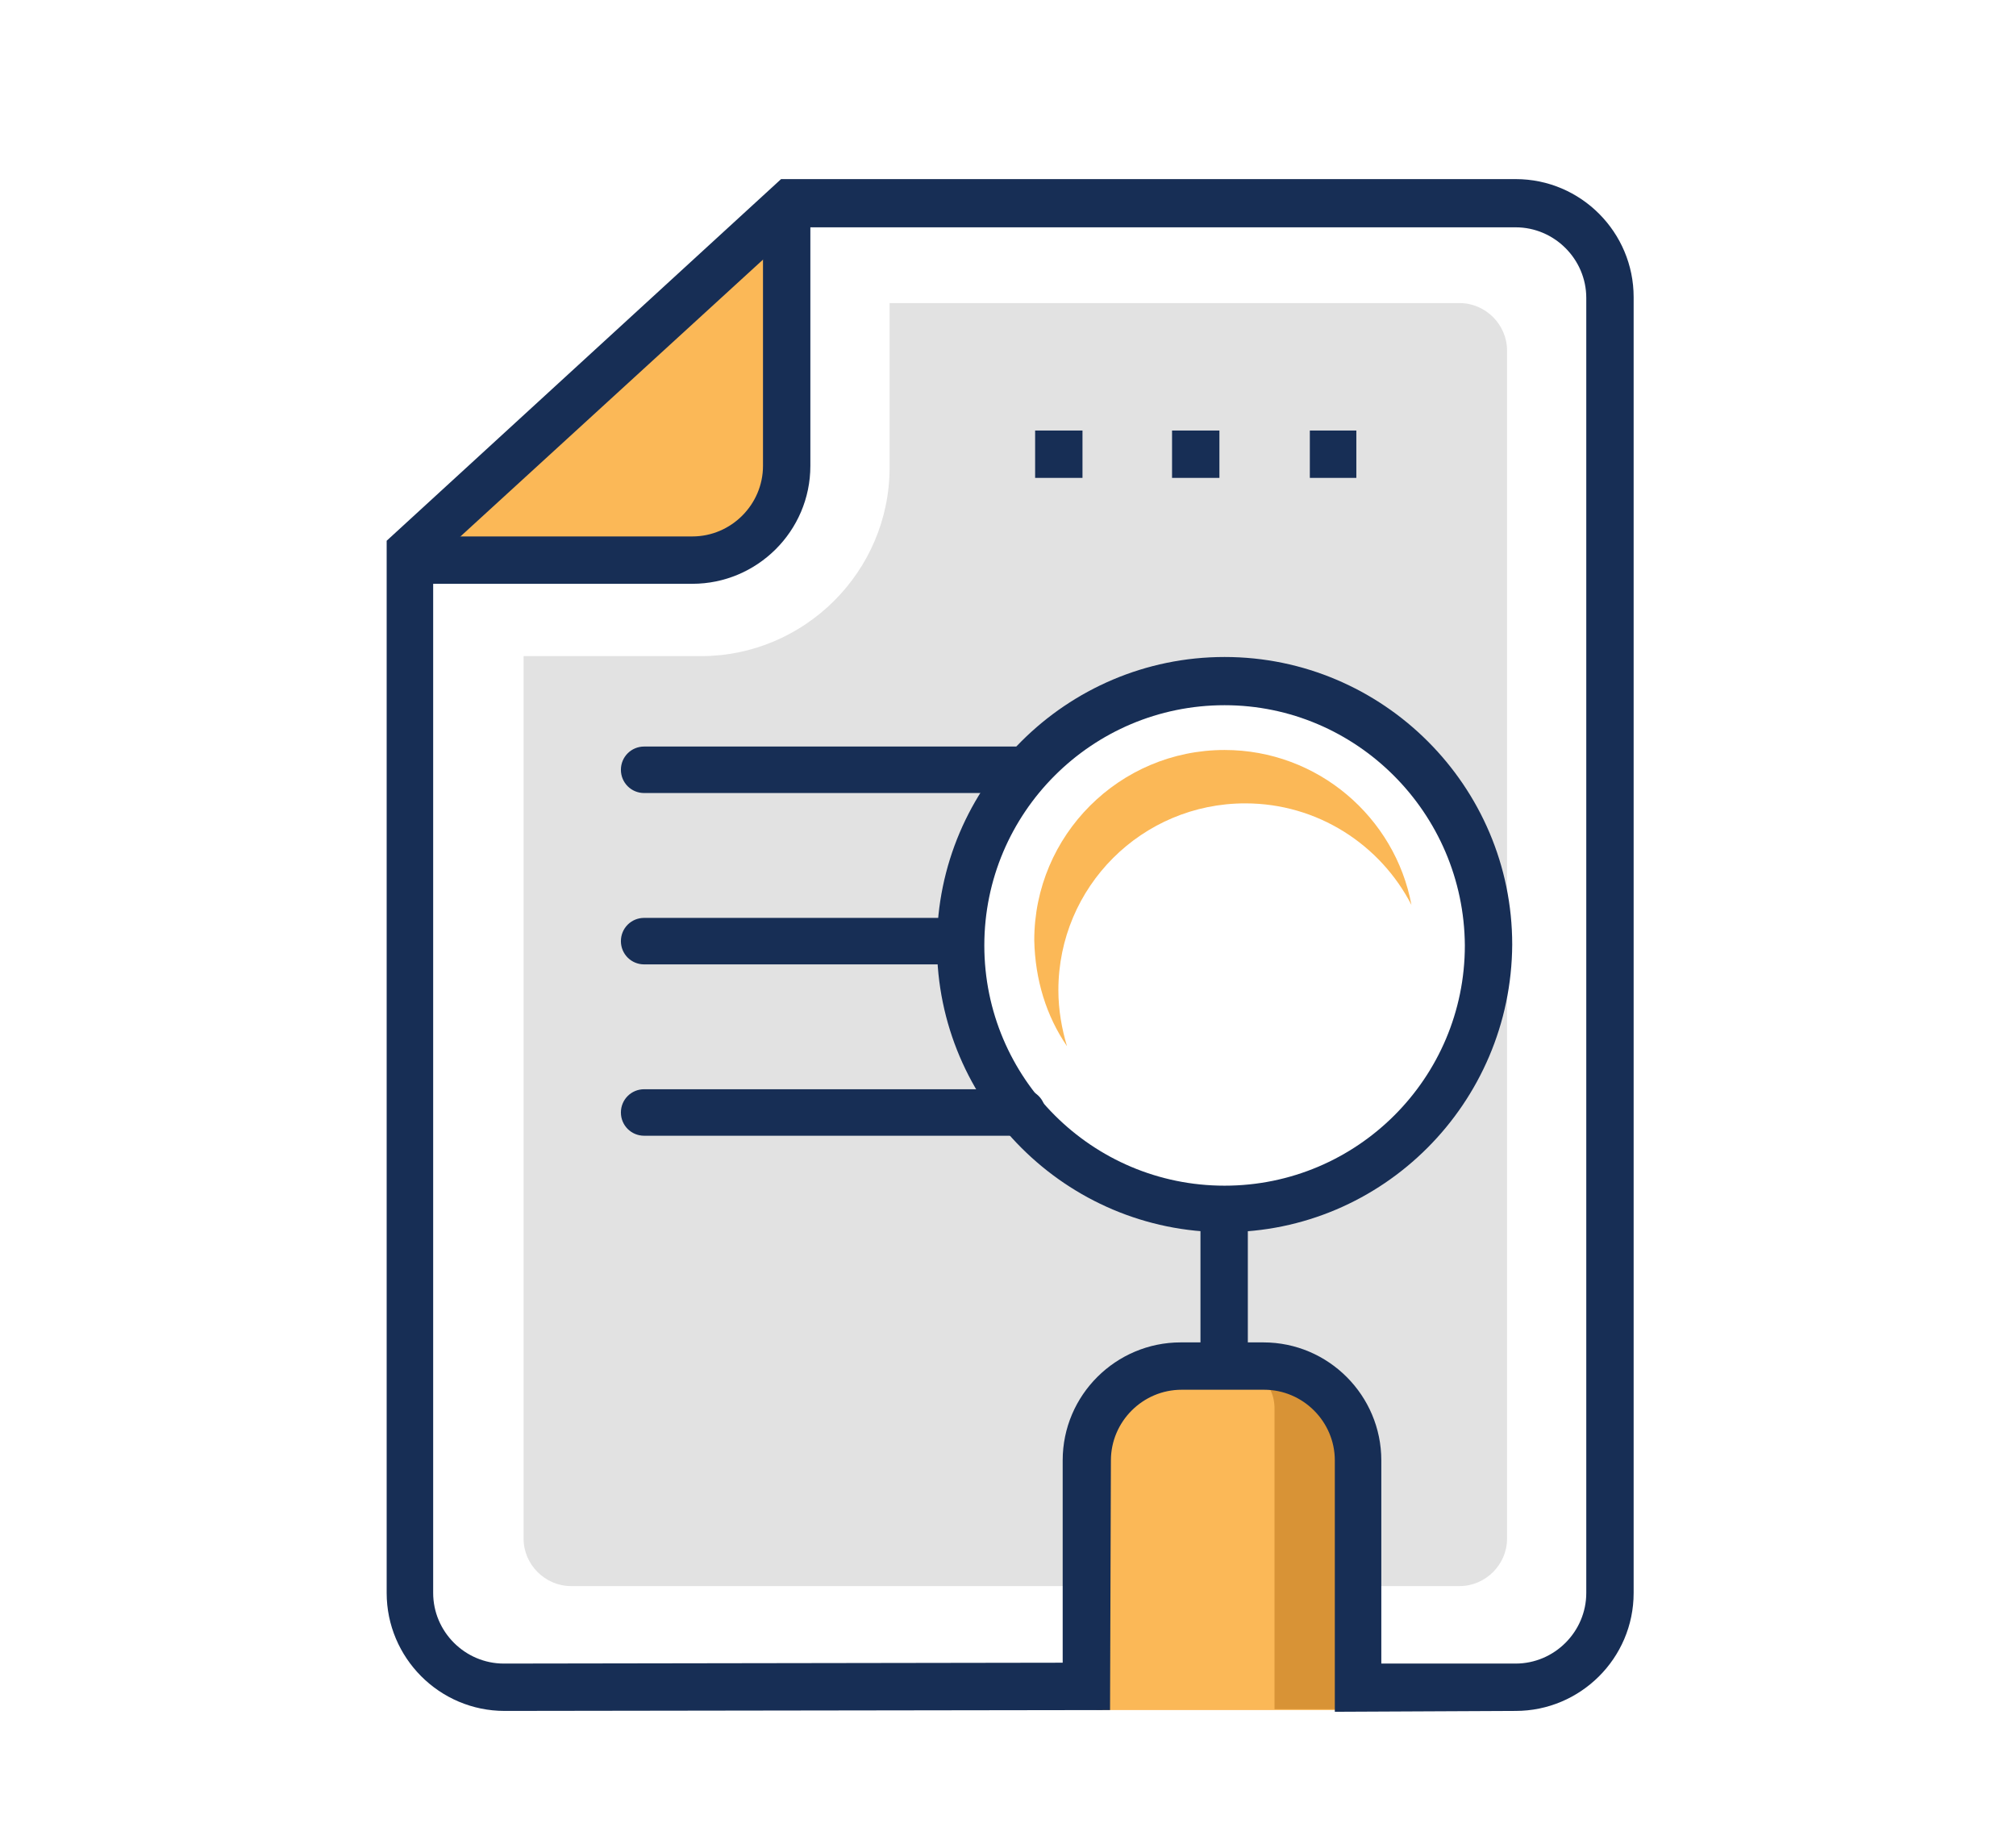
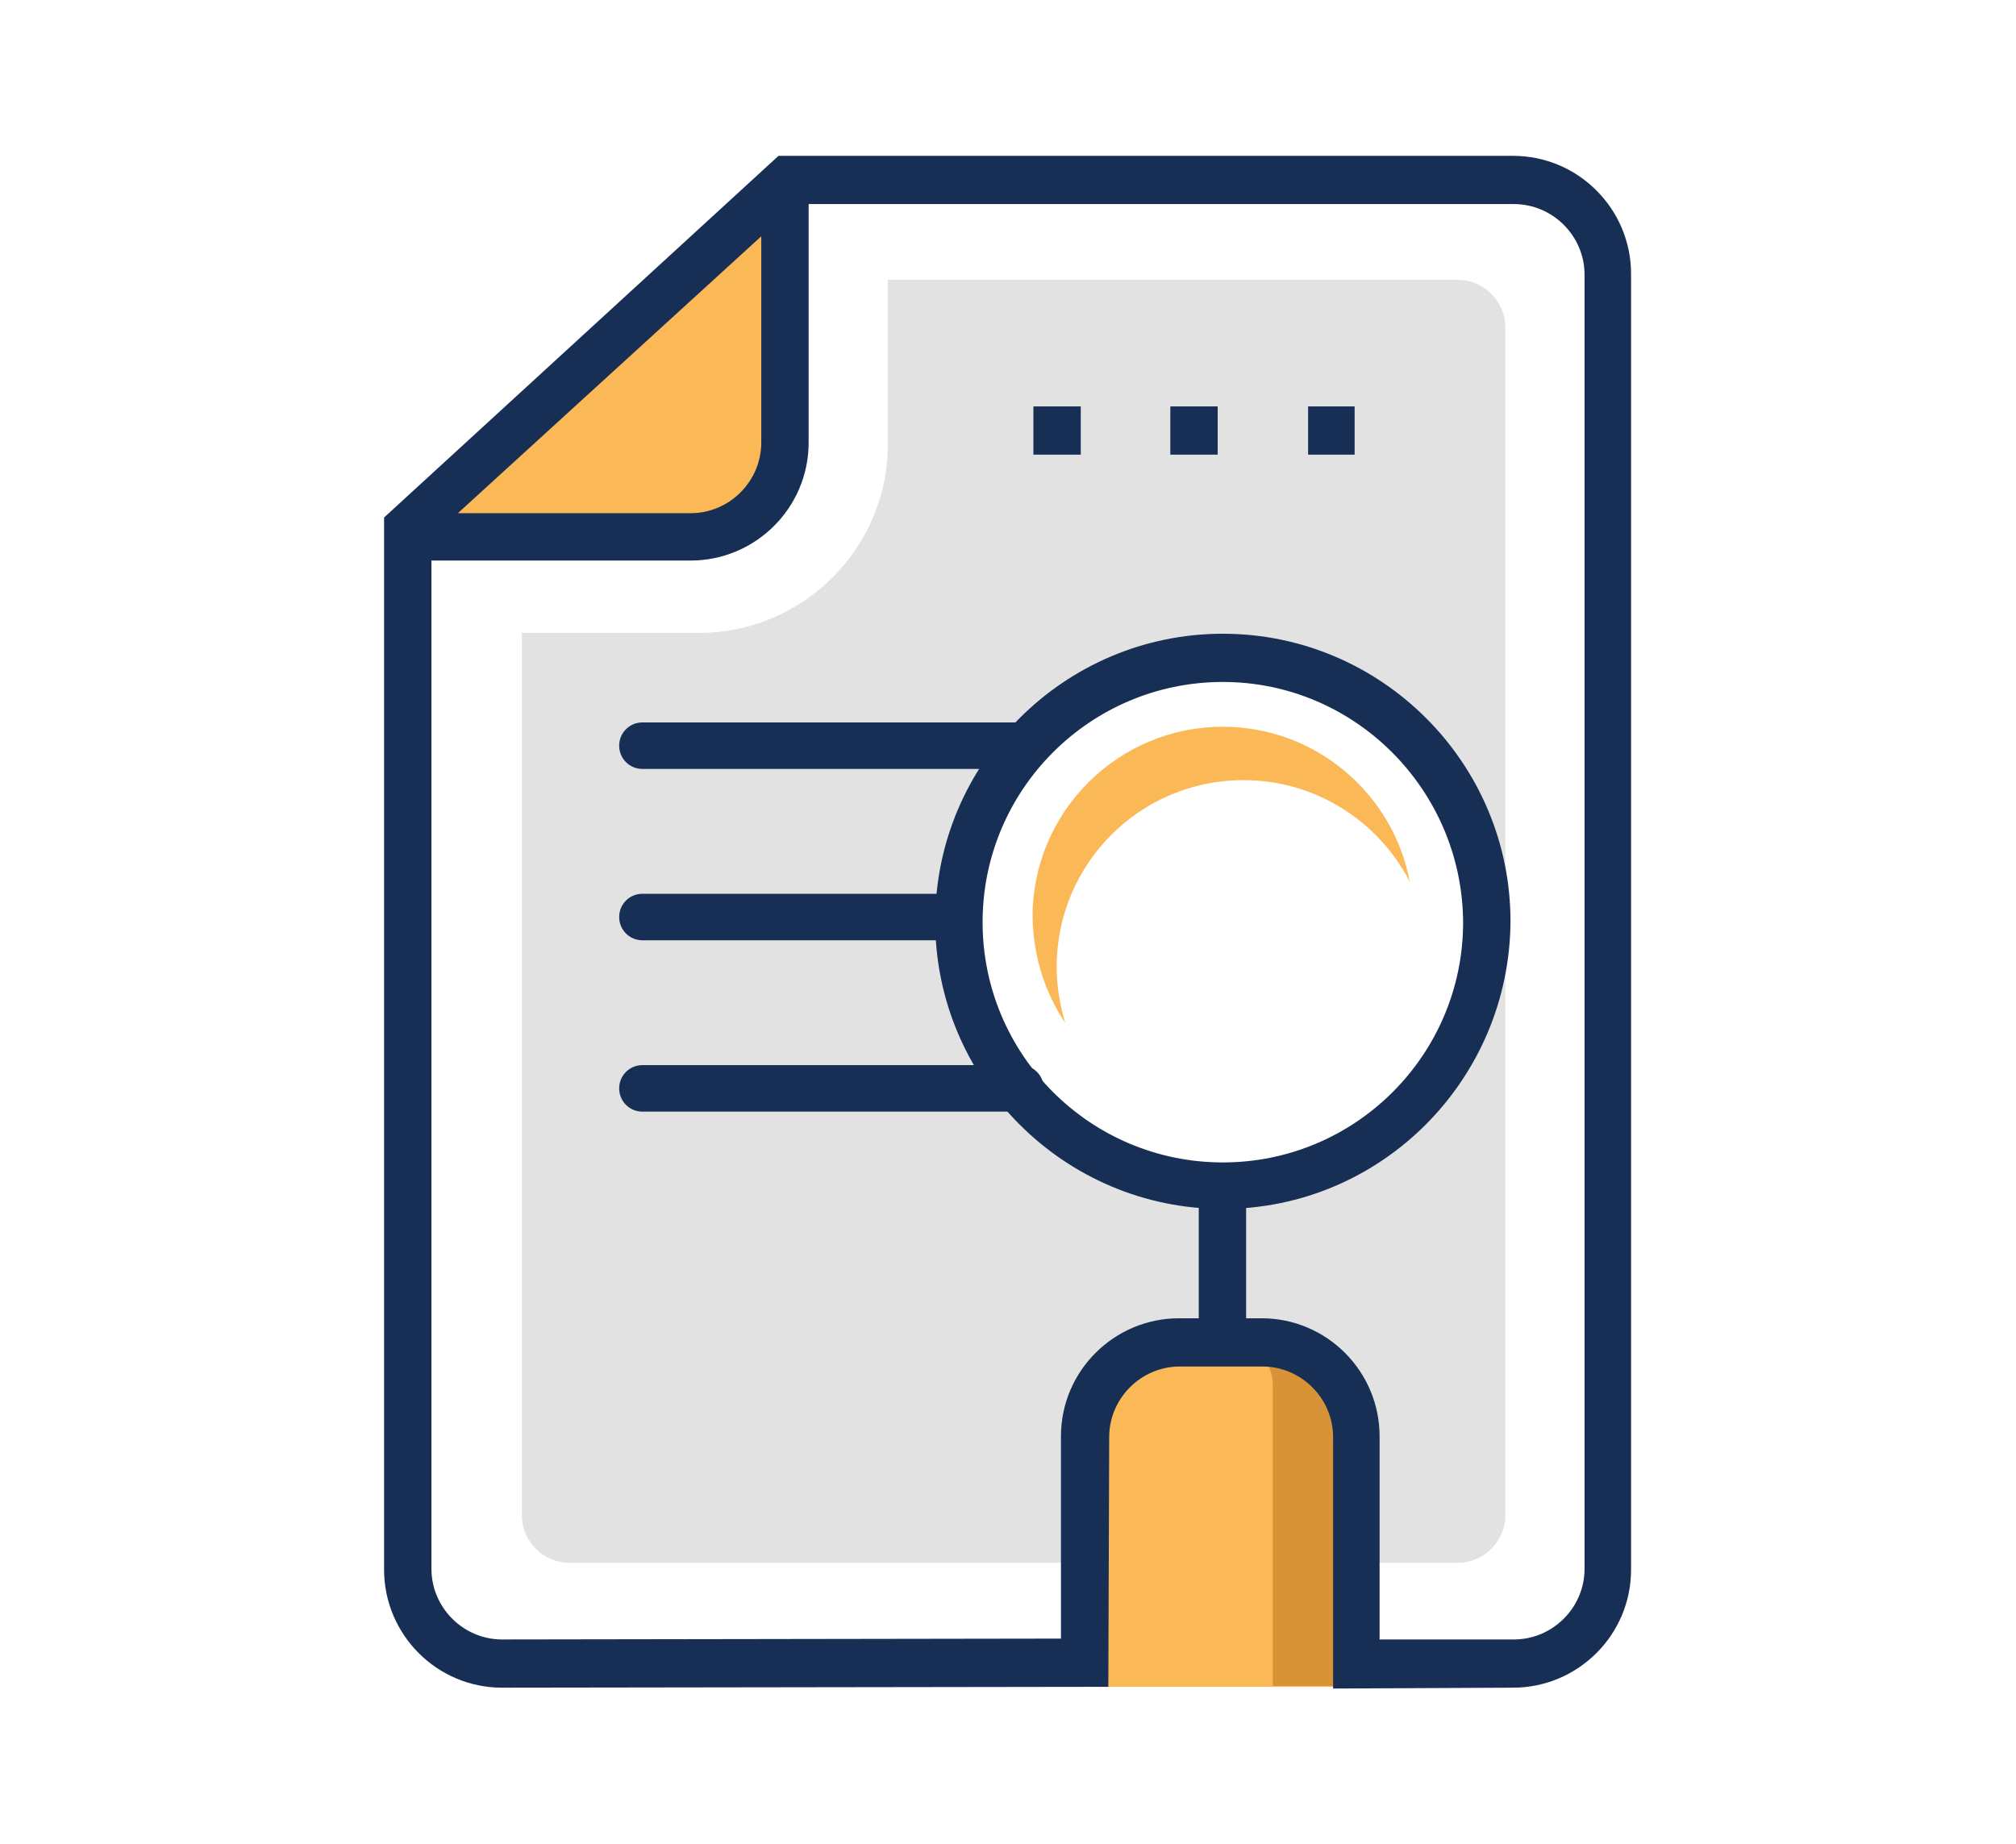
<svg xmlns="http://www.w3.org/2000/svg" version="1.1" id="Layer_1" x="0px" y="0px" viewBox="0 0 234.1 214.1" style="enable-background:new 0 0 234.1 214.1;" xml:space="preserve">
  <style type="text/css">
	.st0{fill:#FBB857;}
	.st1{fill:#D89336;}
	.st2{fill:#E2E2E2;}
	.st3{fill:#172E55;}
</style>
  <g>
-     <path class="st0" d="M156.8,198.6v-32.9c0-3.7-4.9-6.8-10.9-6.8h-7.7c-6,0-10.9,3-10.9,6.8v32.9H156.8z" />
-     <path class="st1" d="M148,198.5h7.5v-33.2c0-2.8-2.3-5.1-5.1-5.1c-1.1,0-2.1,0.4-3,1c0.4,0.7,0.6,1.5,0.6,2.4V198.5z" />
-     <path class="st2" d="M169.5,35.2h-66.2v19.1c0,12.1-9.9,21.9-21.9,21.9H60.8v102.5c0,3,2.5,5.5,5.5,5.5h61v-22.3h5.8v-2.2h18.2v2.2   h5v22.3h13.2c3,0,5.5-2.5,5.5-5.5v-138C175,37.7,172.5,35.2,169.5,35.2z M141.9,139c-16.3,0-29.5-13.2-29.5-29.5S125.7,80,141.9,80   c16.3,0,29.5,13.2,29.5,29.5S158.2,139,141.9,139z" />
-     <path class="st0" d="M91.7,25.8L49.3,64.2l27.9,0.9c0,0,14.6-0.9,14.6-13.5S91.7,25.8,91.7,25.8z" />
-     <path class="st3" d="M80.4,67.8H47.5v-5.5h32.9c4.5,0,8.2-3.7,8.2-8.2v-30h5.5v30C94.1,61.7,87.9,67.8,80.4,67.8z" />
-     <path class="st3" d="M142.2,143.1c-18.4,0-33.4-15-33.4-33.4c0-18.4,15-33.4,33.4-33.4s33.4,15,33.4,33.4   C175.5,128.1,160.6,143.1,142.2,143.1z M142.2,81.9c-15.4,0-27.9,12.5-27.9,27.9c0,15.4,12.5,27.9,27.9,27.9   c15.4,0,27.9-12.5,27.9-27.9C170,94.4,157.5,81.9,142.2,81.9z" />
-     <rect x="139.4" y="141.3" class="st3" width="5.5" height="16.9" />
-     <path class="st3" d="M155,198.8v-29.2c0-4.5-3.7-8.2-8.2-8.2h-9.6c-4.5,0-8.2,3.7-8.2,8.2l-0.1,29l-70.3,0.1   c-7.6,0-13.7-6.2-13.7-13.7V62.8l45.8-42H176c7.6,0,13.7,6.2,13.7,13.7V185c0,7.6-6.2,13.7-13.7,13.7L155,198.8z M137.1,155.9h9.6   c7.6,0,13.7,6.2,13.7,13.7v23.6l0.6,0h15c4.5,0,8.2-3.7,8.2-8.2V34.6c0-4.5-3.7-8.2-8.2-8.2H92.7L50.3,65.2V185   c0,4.5,3.7,8.2,8.2,8.2l64.9-0.1l0-0.9v-22.6C123.4,162,129.6,155.9,137.1,155.9z" />
+     <path class="st0" d="M156.6,195.9V163c0-3.7-4.9-6.8-10.9-6.8H138c-6,0-10.9,3-10.9,6.8v32.9H156.6z" />
+     <path class="st1" d="M147.8,195.8h7.5v-33.2c0-2.8-2.3-5.1-5.1-5.1c-1.1,0-2.1,0.4-3,1c0.4,0.7,0.6,1.5,0.6,2.4V195.8z" />
+     <path class="st2" d="M169.3,32.5h-66.2v19.1c0,12.1-9.9,21.9-21.9,21.9H60.6V176c0,3,2.5,5.5,5.5,5.5h61v-22.3h5.8V157h18.2v2.2h5   v22.3h13.2c3,0,5.5-2.5,5.5-5.5V38C174.8,35,172.3,32.5,169.3,32.5z M141.7,136.2c-16.3,0-29.5-13.2-29.5-29.5s13.3-29.5,29.5-29.5   c16.3,0,29.5,13.2,29.5,29.5S158,136.2,141.7,136.2z" />
+     <path class="st0" d="M91.5,23.1L49.1,61.4L77,62.3c0,0,14.6-0.9,14.6-13.5S91.5,23.1,91.5,23.1z" />
+     <path class="st3" d="M80.2,65.1H47.3v-5.5h32.9c4.5,0,8.2-3.7,8.2-8.2v-30h5.5v30C93.9,59,87.7,65.1,80.2,65.1z" />
+     <path class="st3" d="M142,140.4c-18.4,0-33.4-15-33.4-33.4s15-33.4,33.4-33.4s33.4,15,33.4,33.4C175.3,125.4,160.4,140.4,142,140.4   z M142,79.2c-15.4,0-27.9,12.5-27.9,27.9s12.5,27.9,27.9,27.9s27.9-12.5,27.9-27.9C169.8,91.7,157.3,79.2,142,79.2z" />
+     <rect x="139.2" y="138.6" class="st3" width="5.5" height="16.9" />
+     <path class="st3" d="M154.8,196.1v-29.2c0-4.5-3.7-8.2-8.2-8.2H137c-4.5,0-8.2,3.7-8.2,8.2l-0.1,29L58.3,196   c-7.6,0-13.7-6.2-13.7-13.7V60.1l45.8-42h85.3c7.6,0,13.7,6.2,13.7,13.7v150.5c0,7.6-6.2,13.7-13.7,13.7L154.8,196.1z M136.9,153.1   h9.6c7.6,0,13.7,6.2,13.7,13.7v23.6h0.6h15c4.5,0,8.2-3.7,8.2-8.2V31.9c0-4.5-3.7-8.2-8.2-8.2H92.5L50.1,62.4v119.8   c0,4.5,3.7,8.2,8.2,8.2l64.9-0.1v-0.9v-22.6C123.2,159.2,129.4,153.1,136.9,153.1z" />
    <g>
-       <polygon class="st3" points="125.7,50 120.2,50 120.2,55.5 125.7,55.5 125.7,50   " />
-       <polygon class="st3" points="157.5,50 152.1,50 152.1,55.5 157.5,55.5 157.5,50   " />
-       <polygon class="st3" points="141.6,50 136.1,50 136.1,55.5 141.6,55.5 141.6,50   " />
+       <polygon class="st3" points="125.5,47.2 120,47.2 120,52.8 125.5,52.8   " />
+       <polygon class="st3" points="157.3,47.2 151.9,47.2 151.9,52.8 157.3,52.8   " />
+       <polygon class="st3" points="141.4,47.2 135.9,47.2 135.9,52.8 141.4,52.8   " />
    </g>
    <g>
-       <path class="st3" d="M117.9,92.1H74.8c-1.5,0-2.7-1.2-2.7-2.7s1.2-2.7,2.7-2.7h43.2c1.5,0,2.7,1.2,2.7,2.7S119.5,92.1,117.9,92.1z    " />
+       <path class="st3" d="M117.7,89.3H74.6c-1.5,0-2.7-1.2-2.7-2.7s1.2-2.7,2.7-2.7h43.2c1.5,0,2.7,1.2,2.7,2.7S119.3,89.3,117.7,89.3z    " />
    </g>
    <g>
-       <path class="st3" d="M111.3,112H74.8c-1.5,0-2.7-1.2-2.7-2.7c0-1.5,1.2-2.7,2.7-2.7h36.6c1.5,0,2.7,1.2,2.7,2.7    C114.1,110.8,112.8,112,111.3,112z" />
+       <path class="st3" d="M111.1,109.2H74.6c-1.5,0-2.7-1.2-2.7-2.7s1.2-2.7,2.7-2.7h36.6c1.5,0,2.7,1.2,2.7,2.7    S112.6,109.2,111.1,109.2z" />
    </g>
    <g>
-       <path class="st3" d="M118.6,131.9H74.8c-1.5,0-2.7-1.2-2.7-2.7s1.2-2.7,2.7-2.7h43.9c1.5,0,2.7,1.2,2.7,2.7    S120.1,131.9,118.6,131.9z" />
+       <path class="st3" d="M118.4,129.1H74.6c-1.5,0-2.7-1.2-2.7-2.7s1.2-2.7,2.7-2.7h43.9c1.5,0,2.7,1.2,2.7,2.7    S119.9,129.1,118.4,129.1z" />
    </g>
-     <path class="st0" d="M123.9,121.5c-0.6-2-1-4.2-1-6.5c0-12,9.7-21.7,21.7-21.7c8.4,0,15.7,4.8,19.3,11.8c-1.9-10.2-10.9-18-21.7-18   c-12.2,0-22.1,9.9-22.1,22.1C120.2,113.8,121.5,118,123.9,121.5z" />
+     <path class="st0" d="M123.7,118.8c-0.6-2-1-4.2-1-6.5c0-12,9.7-21.7,21.7-21.7c8.4,0,15.7,4.8,19.3,11.8c-1.9-10.2-10.9-18-21.7-18   c-12.2,0-22.1,9.9-22.1,22.1C120,111.1,121.3,115.2,123.7,118.8z" />
  </g>
</svg>
